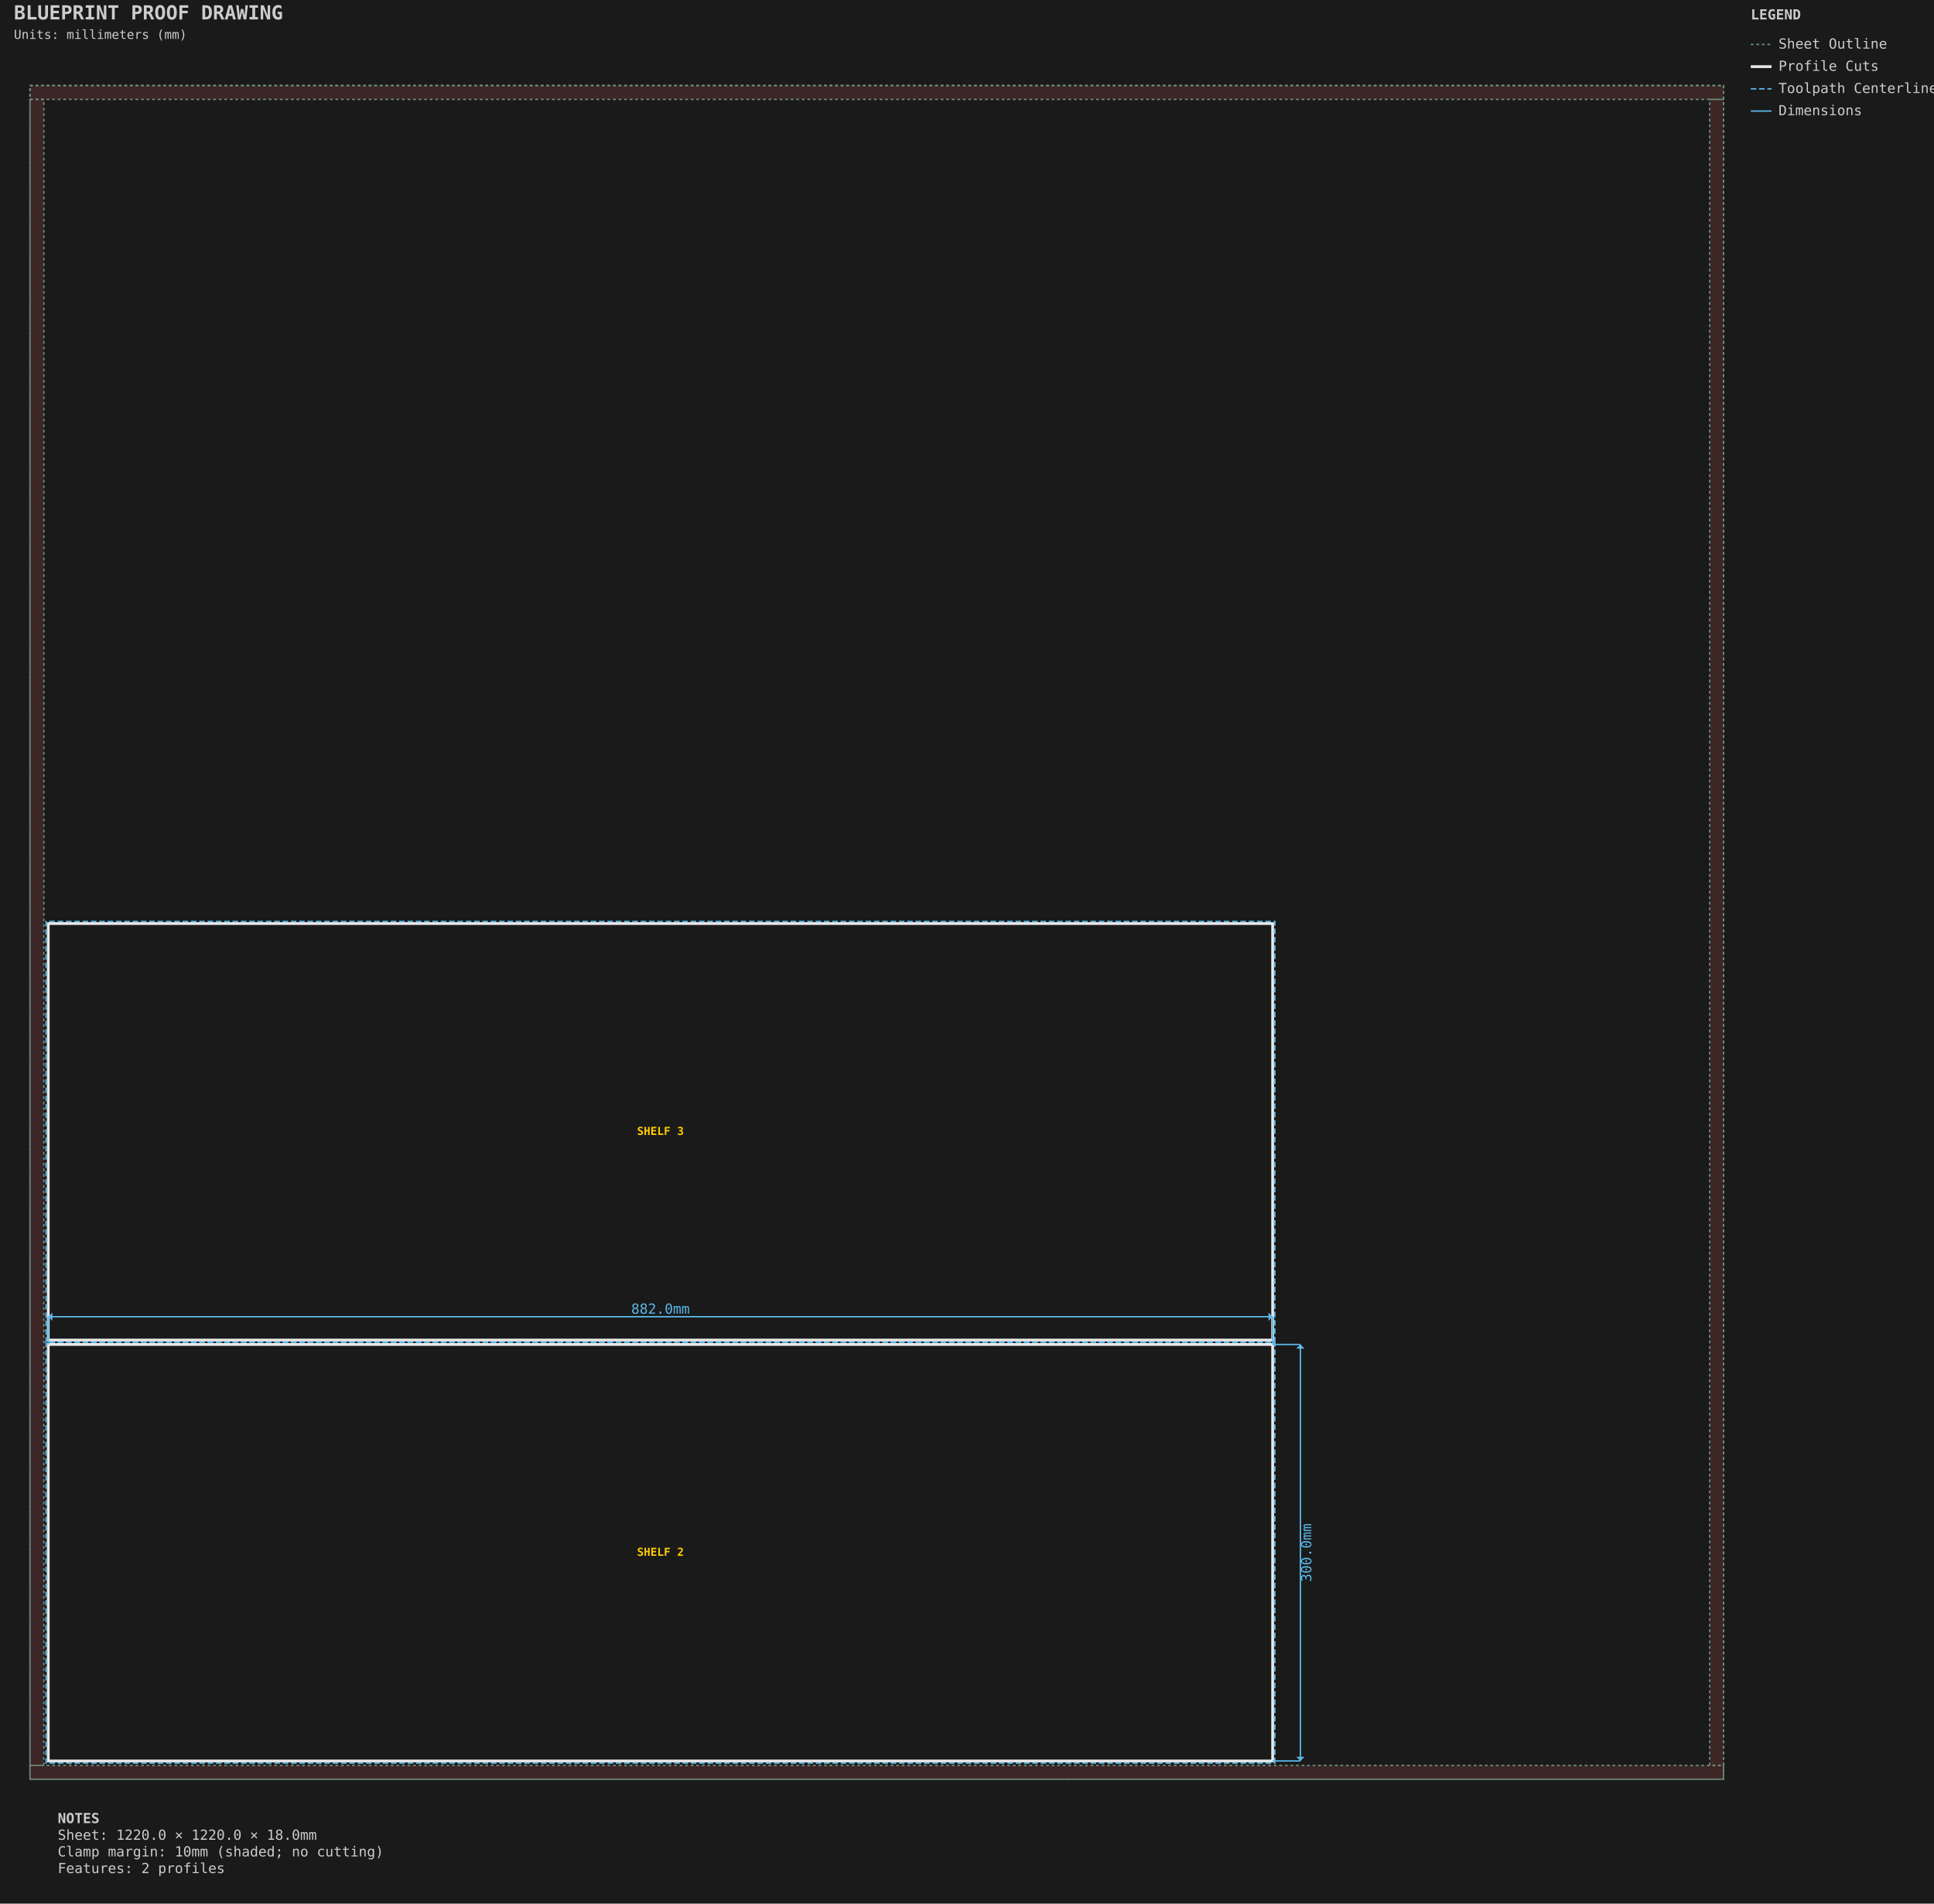
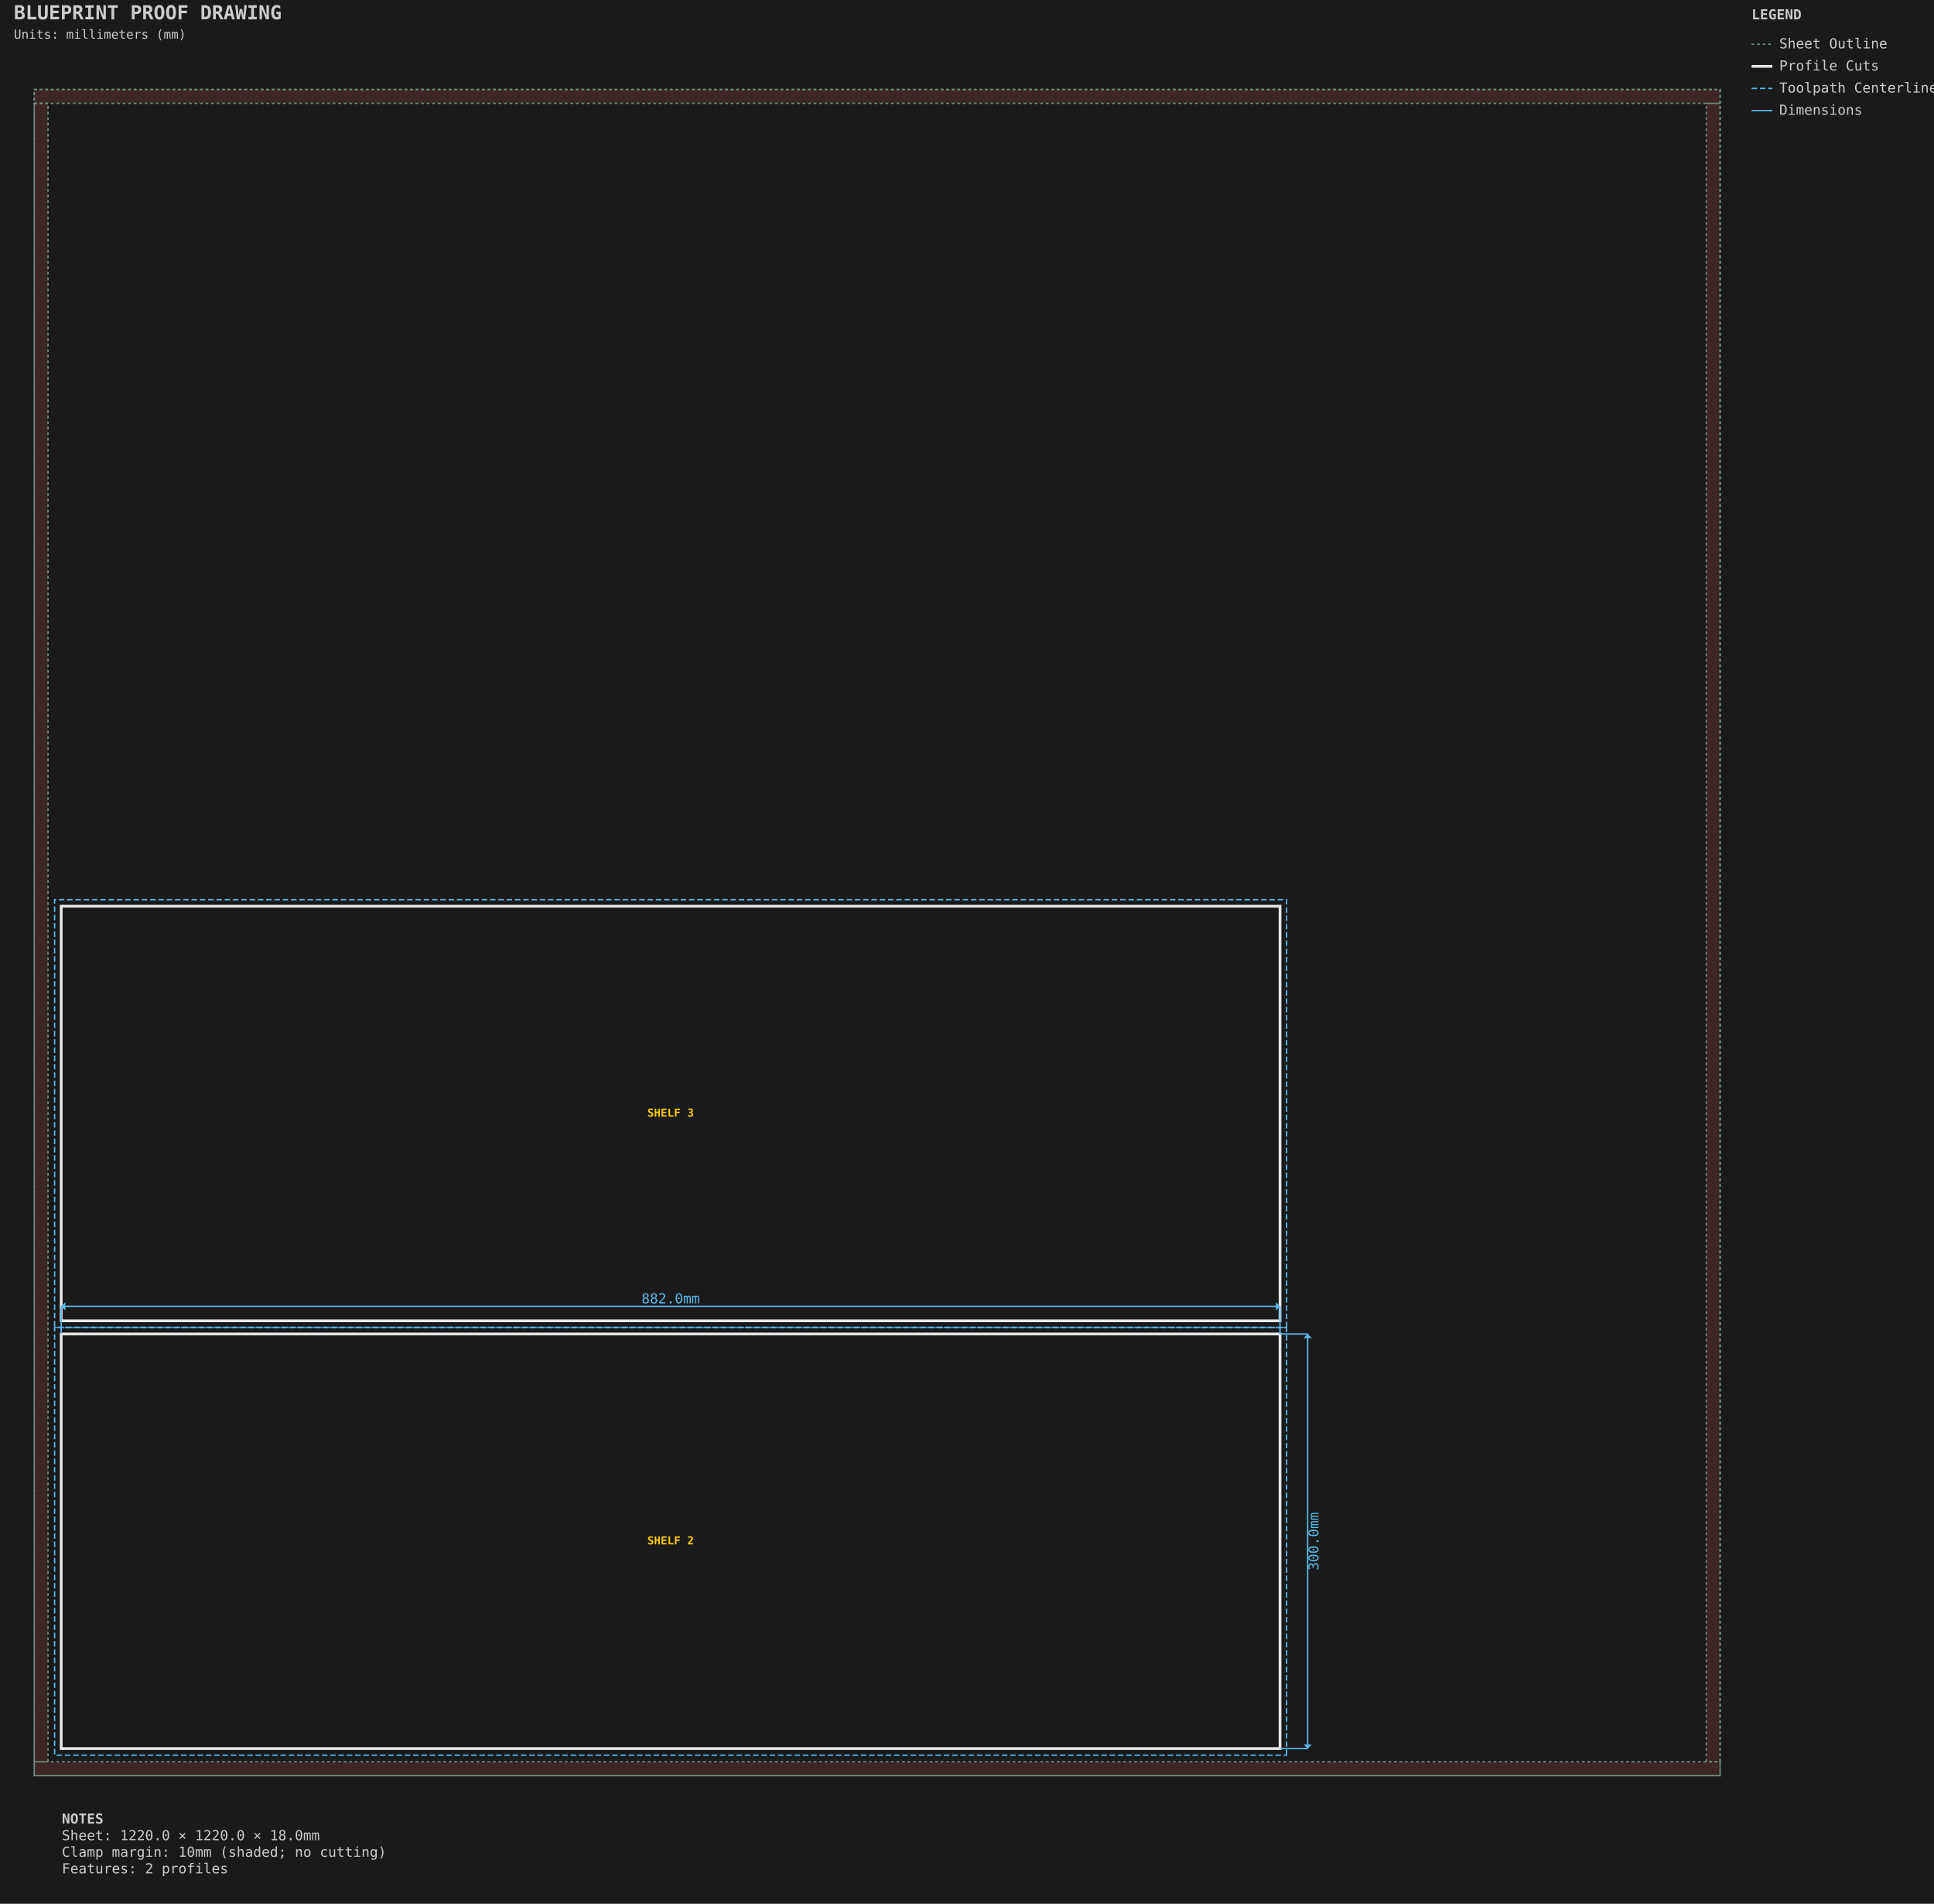
- <svg xmlns="http://www.w3.org/2000/svg" viewBox="-21.587 -61.587 1393.175 1371.175" width="1393.175mm" height="1371.175mm">
+ <svg xmlns="http://www.w3.org/2000/svg" viewBox="-24.762 -64.763 1399.525 1377.525" width="1399.525mm" height="1377.525mm">
  <style>.default { stroke: #e8e8e8; fill: none; stroke-width: 1; }
.sheet-outline { stroke: #6b8e7f; fill: none; stroke-width: 1; stroke-dasharray: 2,2; }
.profile { stroke: #e8e8e8; fill: none; stroke-width: 2; }
.pocket { stroke: #6496c8; fill: #6496c8; fill-opacity: 0.2; stroke-width: 1.5; }
.hole { stroke: #e8e8e8; fill: none; stroke-width: 1.5; }
.engrave { stroke: #888888; fill: none; stroke-width: 0.25; }
.bevel { stroke: #ffb454; fill: none; stroke-width: 1.5; }
.chamfer { stroke: #8bd49c; fill: none; stroke-width: 1.5; stroke-dasharray: 6,2; }
.roundover { stroke: #cba6f7; fill: none; stroke-width: 1.5; stroke-dasharray: 2,2; }
.edge-unplanned { stroke: #ff6b6b; fill: none; stroke-width: 1.5; stroke-dasharray: 4,2; }
.edge-label { fill: #e8e8e8; stroke: none; font-family: monospace; font-size: 8px; }
.keepout { stroke: #ff6b6b; fill: #ff6b6b; fill-opacity: 0.15; stroke-width: 1; stroke-dasharray: 4,2; }
.waste { stroke: #ff9500; fill: none; stroke-width: 2; stroke-dasharray: 8,4; }
.toolpath { stroke: #5ab9ea; fill: none; stroke-width: 1; stroke-dasharray: 4,2; }
.dimension { stroke: #5ab9ea; fill: none; stroke-width: 1; }
.dimension-text { fill: #5ab9ea; font-family: monospace; font-size: 10px; }
.construction { stroke: #6b8e7f; fill: none; stroke-width: 0.5; stroke-dasharray: 2,2; }
.label { fill: #ffcc00; font-family: monospace; font-size: 8px; font-weight: bold; }
.notes { fill: #cccccc; font-family: monospace; font-size: 10px; }
.table { stroke: #5c4a32; fill: #c4a46c; fill-opacity: 0.2; stroke-width: 1; }
.envelope { stroke: #ff6b6b; fill: none; stroke-width: 2; }
.spoilboard { stroke: none; fill: #4ecdc4; fill-opacity: 0.1; stroke-width: 0; }
.effective-envelope { stroke: #ffd93d; fill: none; stroke-width: 1; stroke-dasharray: 4,2; }
.origin { stroke: #ff6b6b; fill: #ff6b6b; stroke-width: 1; }
.centerline { stroke: #6b8e7f; fill: none; stroke-width: 0.5; stroke-dasharray: 8,4; }
.soft-limit { stroke: #ff9500; fill: none; stroke-width: 1.5; stroke-dasharray: 6,3; }
.t-track { stroke: none; fill: #66cc88; fill-opacity: 0.25; stroke-width: 0; }
.margin-zone { fill: #ff6b6b; fill-opacity: 0.15; }
.legend { fill: #cccccc; font-family: monospace; font-size: 10px; }
.title { fill: #cccccc; font-family: monospace; font-size: 14px; font-weight: bold; }
.section-label { fill: #5ab9ea; font-family: monospace; font-size: 9px; font-weight: bold; }
.callout-box { stroke: #5ab9ea; fill: none; stroke-width: 1; }
.callout-detail { stroke: #e8e8e8; fill: none; stroke-width: 1.5; }
.beam-assembly { stroke: #e8e8e8; fill: none; stroke-width: 1; }
.beam-layer { stroke: #6496c8; fill: #6496c8; fill-opacity: 0.15; stroke-width: 1; }
.beam-splice { stroke: #ff9500; fill: none; stroke-width: 1.5; stroke-dasharray: 4,2; }
.title-subtitle { fill: #cccccc; font-family: monospace; font-size: 9px; }
.callout-ref-text { fill: #5ab9ea; font-family: monospace; font-size: 7px; }
.callout-dim-text { fill: #5ab9ea; font-family: monospace; font-size: 8px; }
.beam-dim-text { fill: #5ab9ea; font-family: monospace; font-size: 8px; }
.beam-segment-text { fill: #5ab9ea; font-family: monospace; font-size: 7px; }
.heightfield-border { stroke: #ffcc00; fill: none; stroke-width: 1; stroke-dasharray: 4,2; }</style>
-   <rect x="-21.587" y="-61.587" width="1393.175" height="1371.175" fill="#1a1a1a" />
+   <rect x="-24.762" y="-64.763" width="1399.525" height="1377.525" fill="#1a1a1a" />
  <g id="SHEET_OUTLINE" class="sheet-outline">
    <rect x="0.000" y="0.000" width="1220.000" height="1220.000" stroke="#6b8e7f" fill="none" stroke-width="1" stroke-dasharray="2,2" id="sheet_boundary" />
    <rect x="0.000" y="0.000" width="1220.000" height="10.000" fill="#ff6b6b" fill-opacity="0.15" id="margin_bottom" />
    <rect x="0.000" y="1210.000" width="1220.000" height="10.000" fill="#ff6b6b" fill-opacity="0.15" id="margin_top" />
    <rect x="0.000" y="10.000" width="10.000" height="1200.000" fill="#ff6b6b" fill-opacity="0.15" id="margin_left" />
    <rect x="1210.000" y="10.000" width="10.000" height="1200.000" fill="#ff6b6b" fill-opacity="0.15" id="margin_right" />
  </g>
  <g id="PROFILE_CUTS" class="profile-cuts">
-     <path d="M 895.175 1206.825 L 895.175 906.825 L 13.175 906.825 L 13.175 1206.825 Z" stroke="#e8e8e8" fill="none" stroke-width="2" id="generated_assembly_shelf_2_1_shelf_2_outer" />
-     <path d="M 895.175 903.650 L 895.175 603.650 L 13.175 603.650 L 13.175 903.650 Z" stroke="#e8e8e8" fill="none" stroke-width="2" id="generated_assembly_shelf_3_3_shelf_3_outer" />
+     <path d="M 901.525 1200.475 L 901.525 900.475 L 19.525 900.475 L 19.525 1200.475 Z" stroke="#e8e8e8" fill="none" stroke-width="2" id="generated_assembly_shelf_2_1_shelf_2_outer" />
+     <path d="M 901.525 890.950 L 901.525 590.950 L 19.525 590.950 L 19.525 890.950 Z" stroke="#e8e8e8" fill="none" stroke-width="2" id="generated_assembly_shelf_3_3_shelf_3_outer" />
  </g>
  <g id="PROFILE_TOOLPATHS" class="profile-toolpaths">
-     <path d="M 896.762 1208.412 L 896.762 905.237 L 11.588 905.237 L 11.588 1208.412 Z" stroke="#5ab9ea" fill="none" stroke-width="1" stroke-dasharray="4,2" id="generated_assembly_shelf_2_1_shelf_2_outer_toolpath" />
-     <path d="M 896.762 905.237 L 896.762 602.062 L 11.588 602.062 L 11.588 905.237 Z" stroke="#5ab9ea" fill="none" stroke-width="1" stroke-dasharray="4,2" id="generated_assembly_shelf_3_3_shelf_3_outer_toolpath" />
+     <path d="M 906.288 1205.237 L 906.288 895.713 L 14.762 895.713 L 14.762 1205.237 Z" stroke="#5ab9ea" fill="none" stroke-width="1" stroke-dasharray="4,2" id="generated_assembly_shelf_2_1_shelf_2_outer_toolpath" />
+     <path d="M 906.288 895.713 L 906.288 586.188 L 14.762 586.188 L 14.762 895.713 Z" stroke="#5ab9ea" fill="none" stroke-width="1" stroke-dasharray="4,2" id="generated_assembly_shelf_3_3_shelf_3_outer_toolpath" />
  </g>
  <g id="LABELS" class="labels">
-     <text x="454.175" y="1056.825" text-anchor="middle" dominant-baseline="middle" fill="#ffcc00" font-family="monospace" font-size="8px" font-weight="bold" id="generated_assembly_shelf_2_1_shelf_2_outer_label">SHELF 2</text>
-     <text x="454.175" y="753.650" text-anchor="middle" dominant-baseline="middle" fill="#ffcc00" font-family="monospace" font-size="8px" font-weight="bold" id="generated_assembly_shelf_3_3_shelf_3_outer_label">SHELF 3</text>
+     <text x="460.525" y="1050.475" text-anchor="middle" dominant-baseline="middle" fill="#ffcc00" font-family="monospace" font-size="8px" font-weight="bold" id="generated_assembly_shelf_2_1_shelf_2_outer_label">SHELF 2</text>
+     <text x="460.525" y="740.950" text-anchor="middle" dominant-baseline="middle" fill="#ffcc00" font-family="monospace" font-size="8px" font-weight="bold" id="generated_assembly_shelf_3_3_shelf_3_outer_label">SHELF 3</text>
  </g>
  <g id="DIMENSIONS" class="dimensions">
-     <line x1="13.175" y1="906.825" x2="13.175" y2="886.825" stroke="#5ab9ea" stroke-width="1" />
-     <line x1="895.175" y1="906.825" x2="895.175" y2="886.825" stroke="#5ab9ea" stroke-width="1" />
-     <line x1="13.175" y1="886.825" x2="895.175" y2="886.825" stroke="#5ab9ea" stroke-width="1" />
-     <polygon points="13.175,886.825 16.175,883.825 16.175,889.825" fill="#5ab9ea" />
-     <polygon points="895.175,886.825 892.175,883.825 892.175,889.825" fill="#5ab9ea" />
-     <text x="454.175" y="881.825" text-anchor="middle" dominant-baseline="middle" fill="#5ab9ea" font-family="monospace" font-size="10px">882.0mm</text>
-     <line x1="895.175" y1="906.825" x2="915.175" y2="906.825" stroke="#5ab9ea" stroke-width="1" />
-     <line x1="895.175" y1="1206.825" x2="915.175" y2="1206.825" stroke="#5ab9ea" stroke-width="1" />
-     <line x1="915.175" y1="906.825" x2="915.175" y2="1206.825" stroke="#5ab9ea" stroke-width="1" />
-     <polygon points="915.175,906.825 912.175,909.825 918.175,909.825" fill="#5ab9ea" />
-     <polygon points="915.175,1206.825 912.175,1203.825 918.175,1203.825" fill="#5ab9ea" />
-     <text x="920.175" y="1056.825" text-anchor="middle" dominant-baseline="middle" transform="rotate(-90 920.175 1056.825)" fill="#5ab9ea" font-family="monospace" font-size="10px">300.0mm</text>
+     <line x1="19.525" y1="900.475" x2="19.525" y2="880.475" stroke="#5ab9ea" stroke-width="1" />
+     <line x1="901.525" y1="900.475" x2="901.525" y2="880.475" stroke="#5ab9ea" stroke-width="1" />
+     <line x1="19.525" y1="880.475" x2="901.525" y2="880.475" stroke="#5ab9ea" stroke-width="1" />
+     <polygon points="19.525,880.475 22.525,877.475 22.525,883.475" fill="#5ab9ea" />
+     <polygon points="901.525,880.475 898.525,877.475 898.525,883.475" fill="#5ab9ea" />
+     <text x="460.525" y="875.475" text-anchor="middle" dominant-baseline="middle" fill="#5ab9ea" font-family="monospace" font-size="10px">882.0mm</text>
+     <line x1="901.525" y1="900.475" x2="921.525" y2="900.475" stroke="#5ab9ea" stroke-width="1" />
+     <line x1="901.525" y1="1200.475" x2="921.525" y2="1200.475" stroke="#5ab9ea" stroke-width="1" />
+     <line x1="921.525" y1="900.475" x2="921.525" y2="1200.475" stroke="#5ab9ea" stroke-width="1" />
+     <polygon points="921.525,900.475 918.525,903.475 924.525,903.475" fill="#5ab9ea" />
+     <polygon points="921.525,1200.475 918.525,1197.475 924.525,1197.475" fill="#5ab9ea" />
+     <text x="926.525" y="1050.475" text-anchor="middle" dominant-baseline="middle" transform="rotate(-90 926.525 1050.475)" fill="#5ab9ea" font-family="monospace" font-size="10px">300.0mm</text>
  </g>
  <g id="TITLE_BLOCK" class="title-block">
-     <text x="-11.587" y="-47.587" fill="#cccccc" font-family="monospace" font-size="14px" font-weight="bold">BLUEPRINT PROOF DRAWING</text>
-     <text x="-11.587" y="-33.587" fill="#cccccc" font-family="monospace" font-size="9px">Units: millimeters (mm)</text>
+     <text x="-14.762" y="-50.763" fill="#cccccc" font-family="monospace" font-size="14px" font-weight="bold">BLUEPRINT PROOF DRAWING</text>
+     <text x="-14.762" y="-36.763" fill="#cccccc" font-family="monospace" font-size="9px">Units: millimeters (mm)</text>
  </g>
  <g id="LEGEND" class="legend">
-     <text x="1239.588" y="-47.587" fill="#cccccc" font-family="monospace" font-size="10px" font-weight="bold">LEGEND</text>
-     <line x1="1239.588" y1="-29.587" x2="1254.588" y2="-29.587" stroke="#6b8e7f" stroke-width="1" stroke-dasharray="2,2" />
-     <text x="1259.588" y="-26.587" fill="#cccccc" font-family="monospace" font-size="10px">Sheet Outline</text>
-     <line x1="1239.588" y1="-13.587" x2="1254.588" y2="-13.587" stroke="#e8e8e8" stroke-width="2" />
-     <text x="1259.588" y="-10.587" fill="#cccccc" font-family="monospace" font-size="10px">Profile Cuts</text>
-     <line x1="1239.588" y1="2.413" x2="1254.588" y2="2.413" stroke="#5ab9ea" stroke-width="1" stroke-dasharray="4,2" />
-     <text x="1259.588" y="5.413" fill="#cccccc" font-family="monospace" font-size="10px">Toolpath Centerline</text>
-     <line x1="1239.588" y1="18.413" x2="1254.588" y2="18.413" stroke="#5ab9ea" stroke-width="1" />
-     <text x="1259.588" y="21.413" fill="#cccccc" font-family="monospace" font-size="10px">Dimensions</text>
+     <text x="1242.763" y="-50.763" fill="#cccccc" font-family="monospace" font-size="10px" font-weight="bold">LEGEND</text>
+     <line x1="1242.763" y1="-32.763" x2="1257.763" y2="-32.763" stroke="#6b8e7f" stroke-width="1" stroke-dasharray="2,2" />
+     <text x="1262.763" y="-29.763" fill="#cccccc" font-family="monospace" font-size="10px">Sheet Outline</text>
+     <line x1="1242.763" y1="-16.763" x2="1257.763" y2="-16.763" stroke="#e8e8e8" stroke-width="2" />
+     <text x="1262.763" y="-13.763" fill="#cccccc" font-family="monospace" font-size="10px">Profile Cuts</text>
+     <line x1="1242.763" y1="-0.763" x2="1257.763" y2="-0.763" stroke="#5ab9ea" stroke-width="1" stroke-dasharray="4,2" />
+     <text x="1262.763" y="2.237" fill="#cccccc" font-family="monospace" font-size="10px">Toolpath Centerline</text>
+     <line x1="1242.763" y1="15.237" x2="1257.763" y2="15.237" stroke="#5ab9ea" stroke-width="1" />
+     <text x="1262.763" y="18.237" fill="#cccccc" font-family="monospace" font-size="10px">Dimensions</text>
  </g>
  <g id="NOTES" class="notes">
-     <text x="20.0" y="1251.588" fill="#cccccc" font-family="monospace" font-size="10px" font-weight="bold">NOTES</text>
-     <text x="20.0" y="1263.588" fill="#cccccc" font-family="monospace" font-size="10px">Sheet: 1220.0 × 1220.0 × 18.0mm</text>
-     <text x="20.0" y="1275.588" fill="#cccccc" font-family="monospace" font-size="10px">Clamp margin: 10mm (shaded; no cutting)</text>
-     <text x="20.0" y="1287.588" fill="#cccccc" font-family="monospace" font-size="10px">Features: 2 profiles</text>
+     <text x="20.0" y="1254.763" fill="#cccccc" font-family="monospace" font-size="10px" font-weight="bold">NOTES</text>
+     <text x="20.0" y="1266.763" fill="#cccccc" font-family="monospace" font-size="10px">Sheet: 1220.0 × 1220.0 × 18.0mm</text>
+     <text x="20.0" y="1278.763" fill="#cccccc" font-family="monospace" font-size="10px">Clamp margin: 10mm (shaded; no cutting)</text>
+     <text x="20.0" y="1290.763" fill="#cccccc" font-family="monospace" font-size="10px">Features: 2 profiles</text>
  </g>
</svg>
